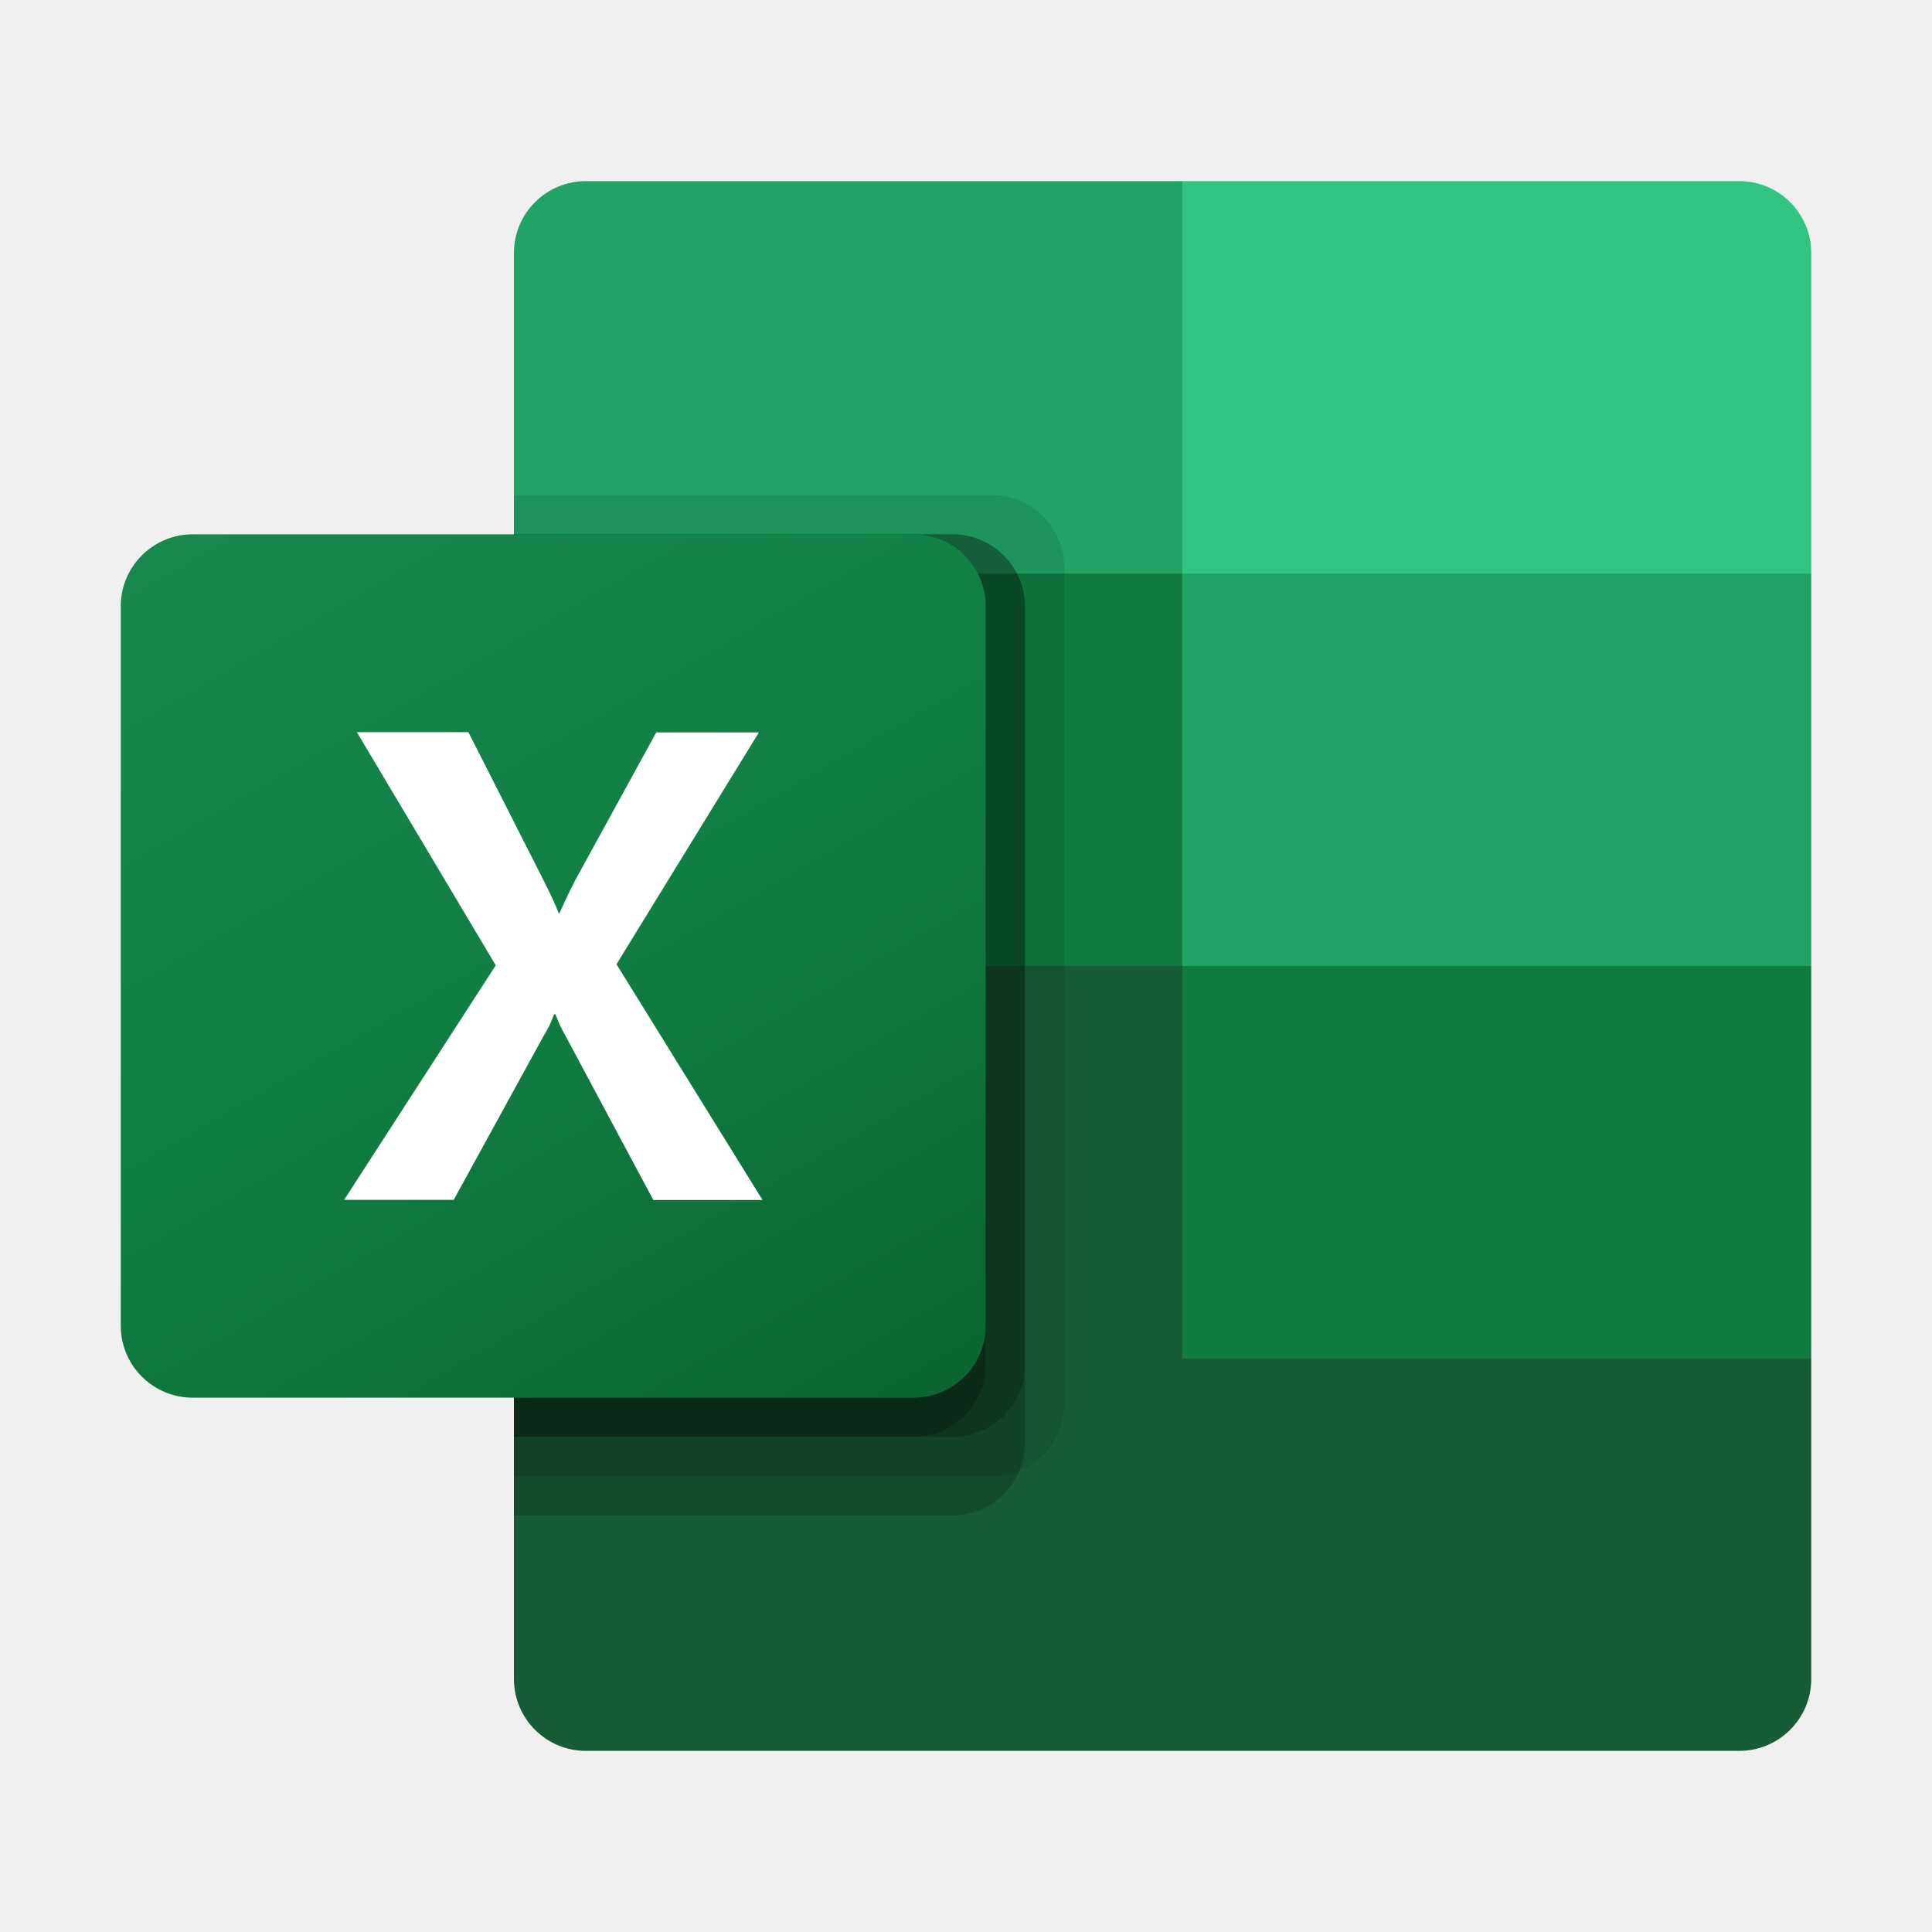
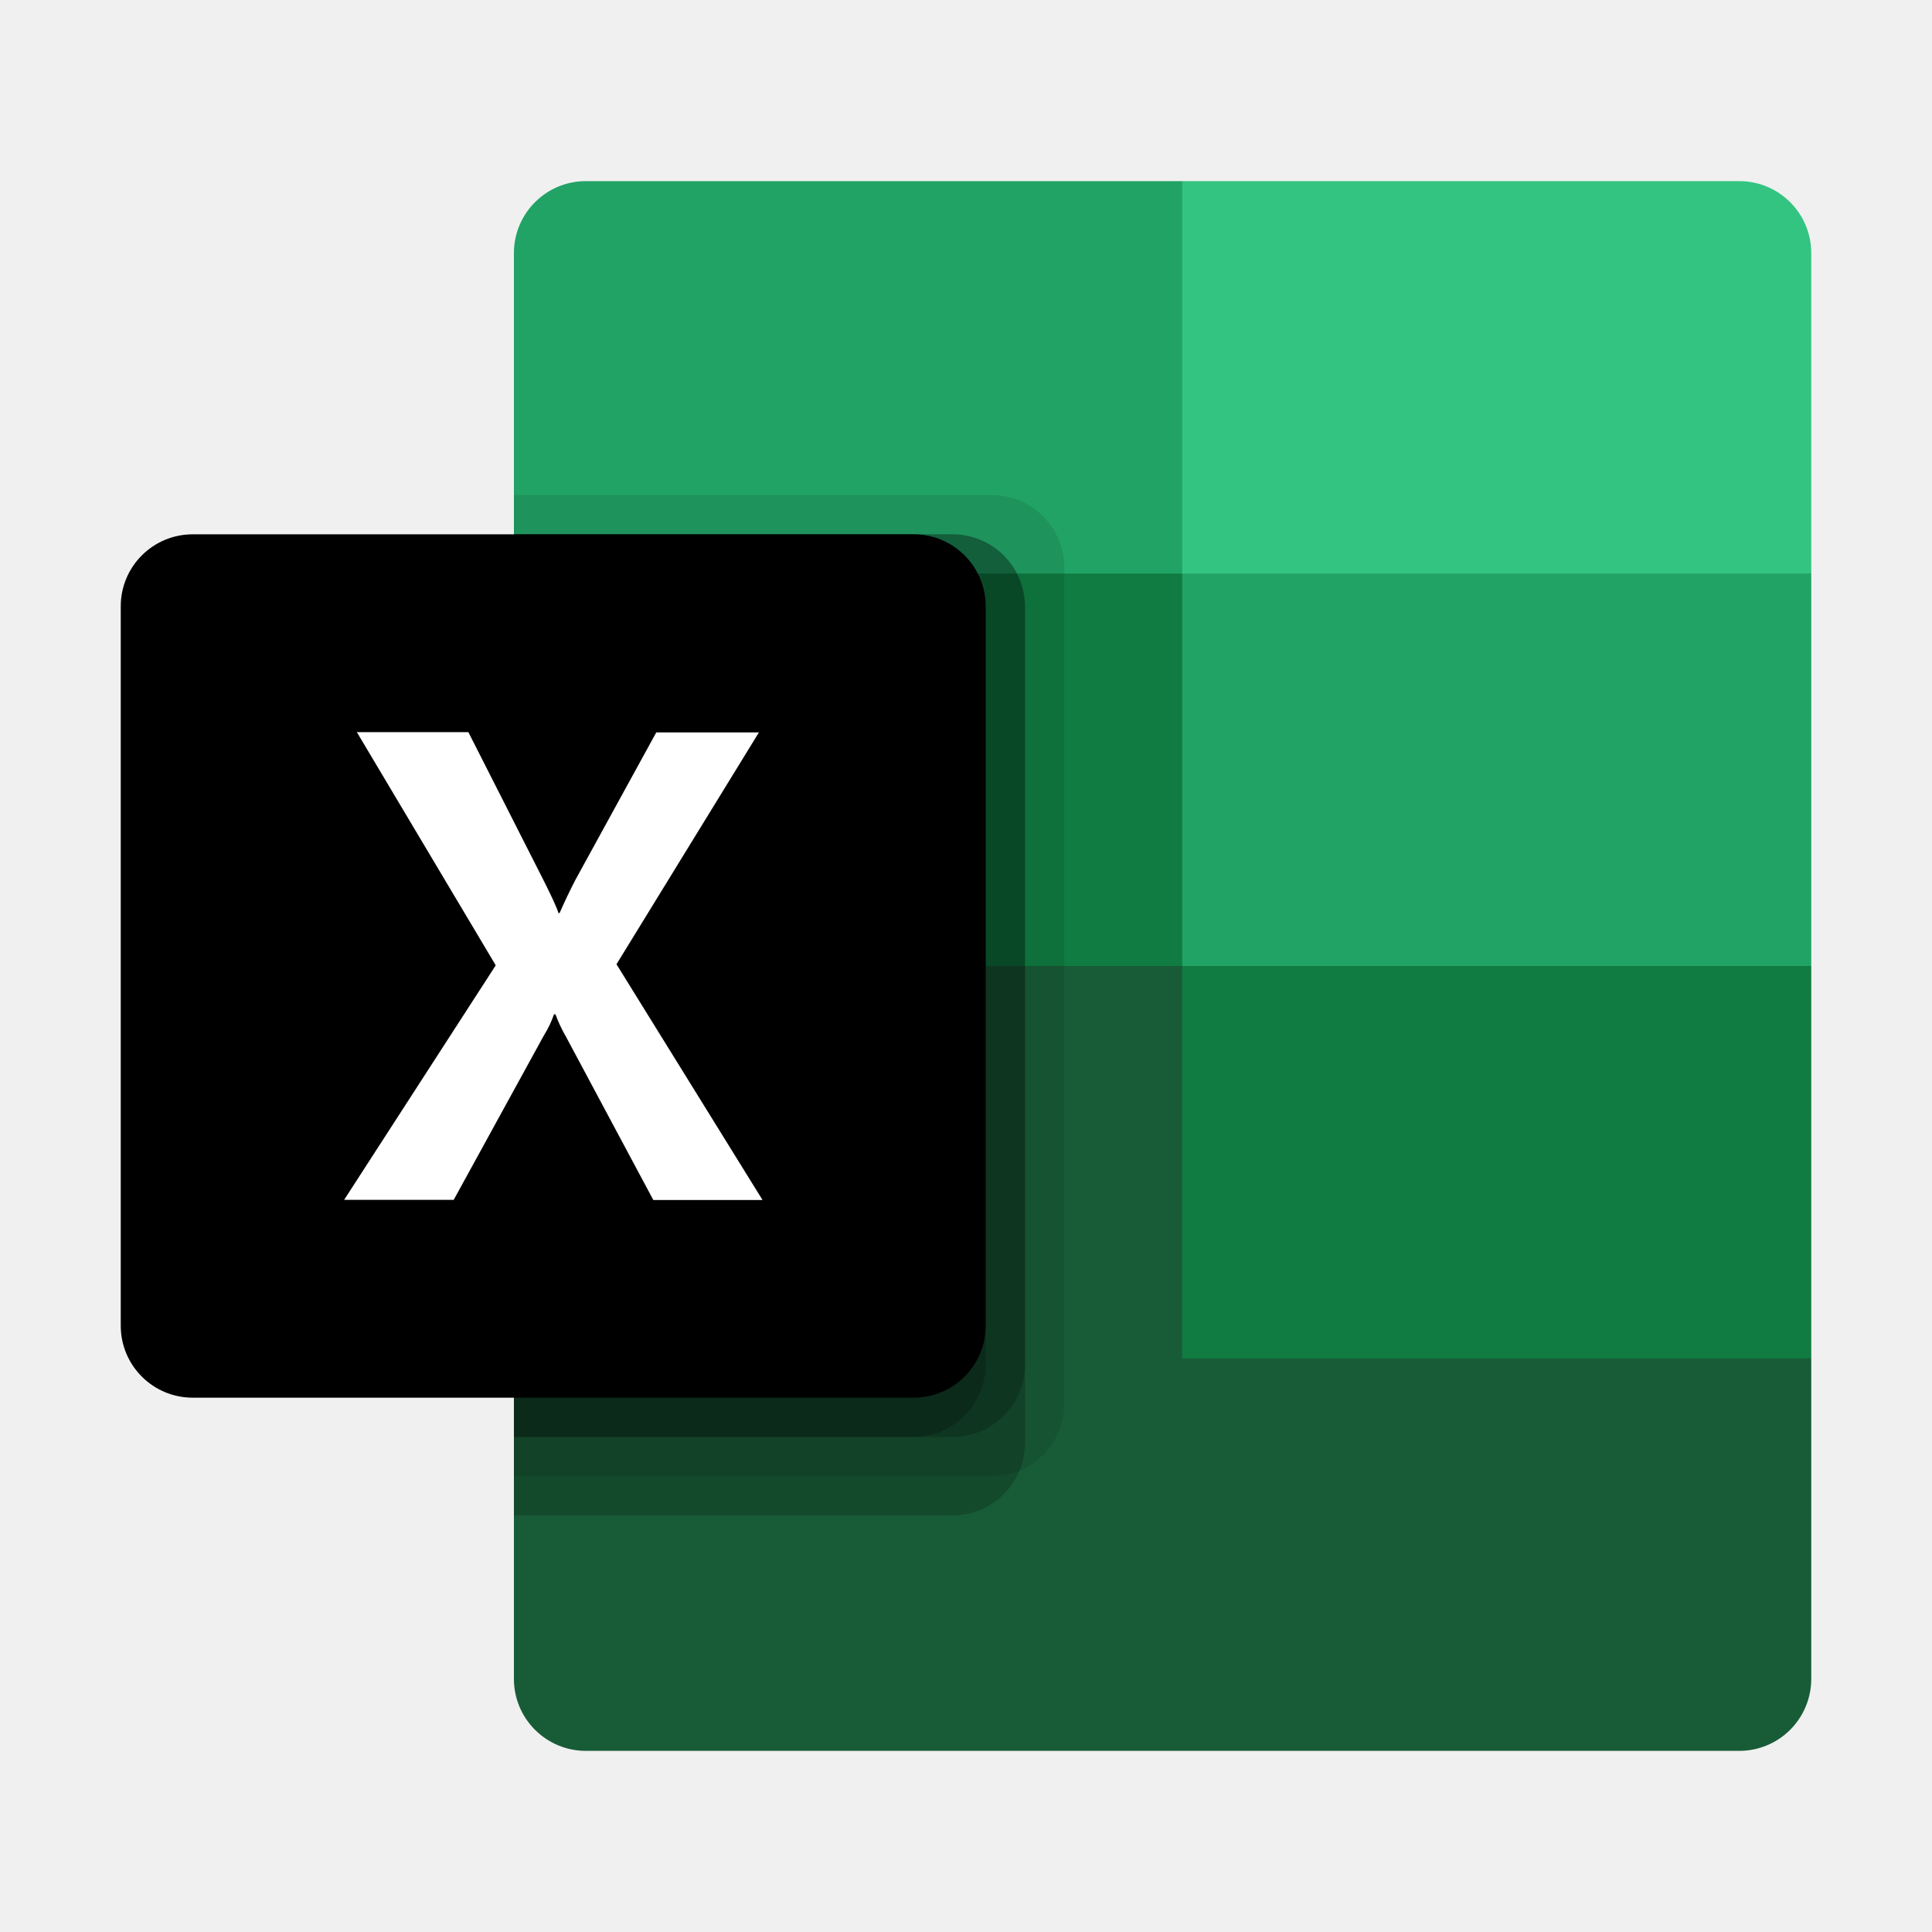
<svg xmlns="http://www.w3.org/2000/svg" width="800px" height="800px" viewBox="0 0 32 32">
  <defs>
    <linearGradient id="a" x1="4.494" y1="-2092.086" x2="13.832" y2="-2075.914" gradientTransform="translate(0 2100)" gradientUnits="userSpaceOnUse">
-       <stop offset="0" stop-color="#18884f" />
-       <stop offset="0.5" stop-color="#117e43" />
-       <stop offset="1" stop-color="#0b6631" />
+       <stop offset="0" stopColor="#18884f" />
+       <stop offset="0.5" stopColor="#117e43" />
+       <stop offset="1" stopColor="#0b6631" />
    </linearGradient>
  </defs>
  <path d="M19.581,15.35,8.512,13.4V27.809A1.192,1.192,0,0,0,9.705,29h19.1A1.192,1.192,0,0,0,30,27.809h0V22.5Z" style="fill:#185c37" />
  <path d="M19.581,3H9.705A1.192,1.192,0,0,0,8.512,4.191h0V9.5L19.581,16l5.861,1.95L30,16V9.5Z" style="fill:#21a366" />
  <path d="M8.512,9.5H19.581V16H8.512Z" style="fill:#107c41" />
  <path d="M16.434,8.2H8.512V24.45h7.922a1.2,1.2,0,0,0,1.194-1.191V9.391A1.2,1.2,0,0,0,16.434,8.2Z" style="opacity:0.1;isolation:isolate" />
  <path d="M15.783,8.85H8.512V25.1h7.271a1.2,1.2,0,0,0,1.194-1.191V10.041A1.2,1.2,0,0,0,15.783,8.85Z" style="opacity:0.2;isolation:isolate" />
  <path d="M15.783,8.85H8.512V23.8h7.271a1.2,1.2,0,0,0,1.194-1.191V10.041A1.2,1.2,0,0,0,15.783,8.85Z" style="opacity:0.2;isolation:isolate" />
  <path d="M15.132,8.85H8.512V23.8h6.62a1.2,1.2,0,0,0,1.194-1.191V10.041A1.2,1.2,0,0,0,15.132,8.85Z" style="opacity:0.2;isolation:isolate" />
  <path d="M3.194,8.85H15.132a1.193,1.193,0,0,1,1.194,1.191V21.959a1.193,1.193,0,0,1-1.194,1.191H3.194A1.192,1.192,0,0,1,2,21.959V10.041A1.192,1.192,0,0,1,3.194,8.85Z" style="fill:url(#a)" />
  <path d="M5.7,19.873l2.511-3.884-2.3-3.862H7.758L9.013,14.6c.116.234.2.408.238.524h.017c.082-.188.169-.369.26-.546l1.342-2.447h1.7l-2.359,3.84,2.419,3.905H10.821l-1.45-2.711A2.355,2.355,0,0,1,9.2,16.8H9.176a1.688,1.688,0,0,1-.168.351L7.515,19.873Z" style="fill:#fff" />
  <path d="M28.806,3H19.581V9.5H30V4.191A1.192,1.192,0,0,0,28.806,3Z" style="fill:#33c481" />
  <path d="M19.581,16H30v6.5H19.581Z" style="fill:#107c41" />
</svg>
